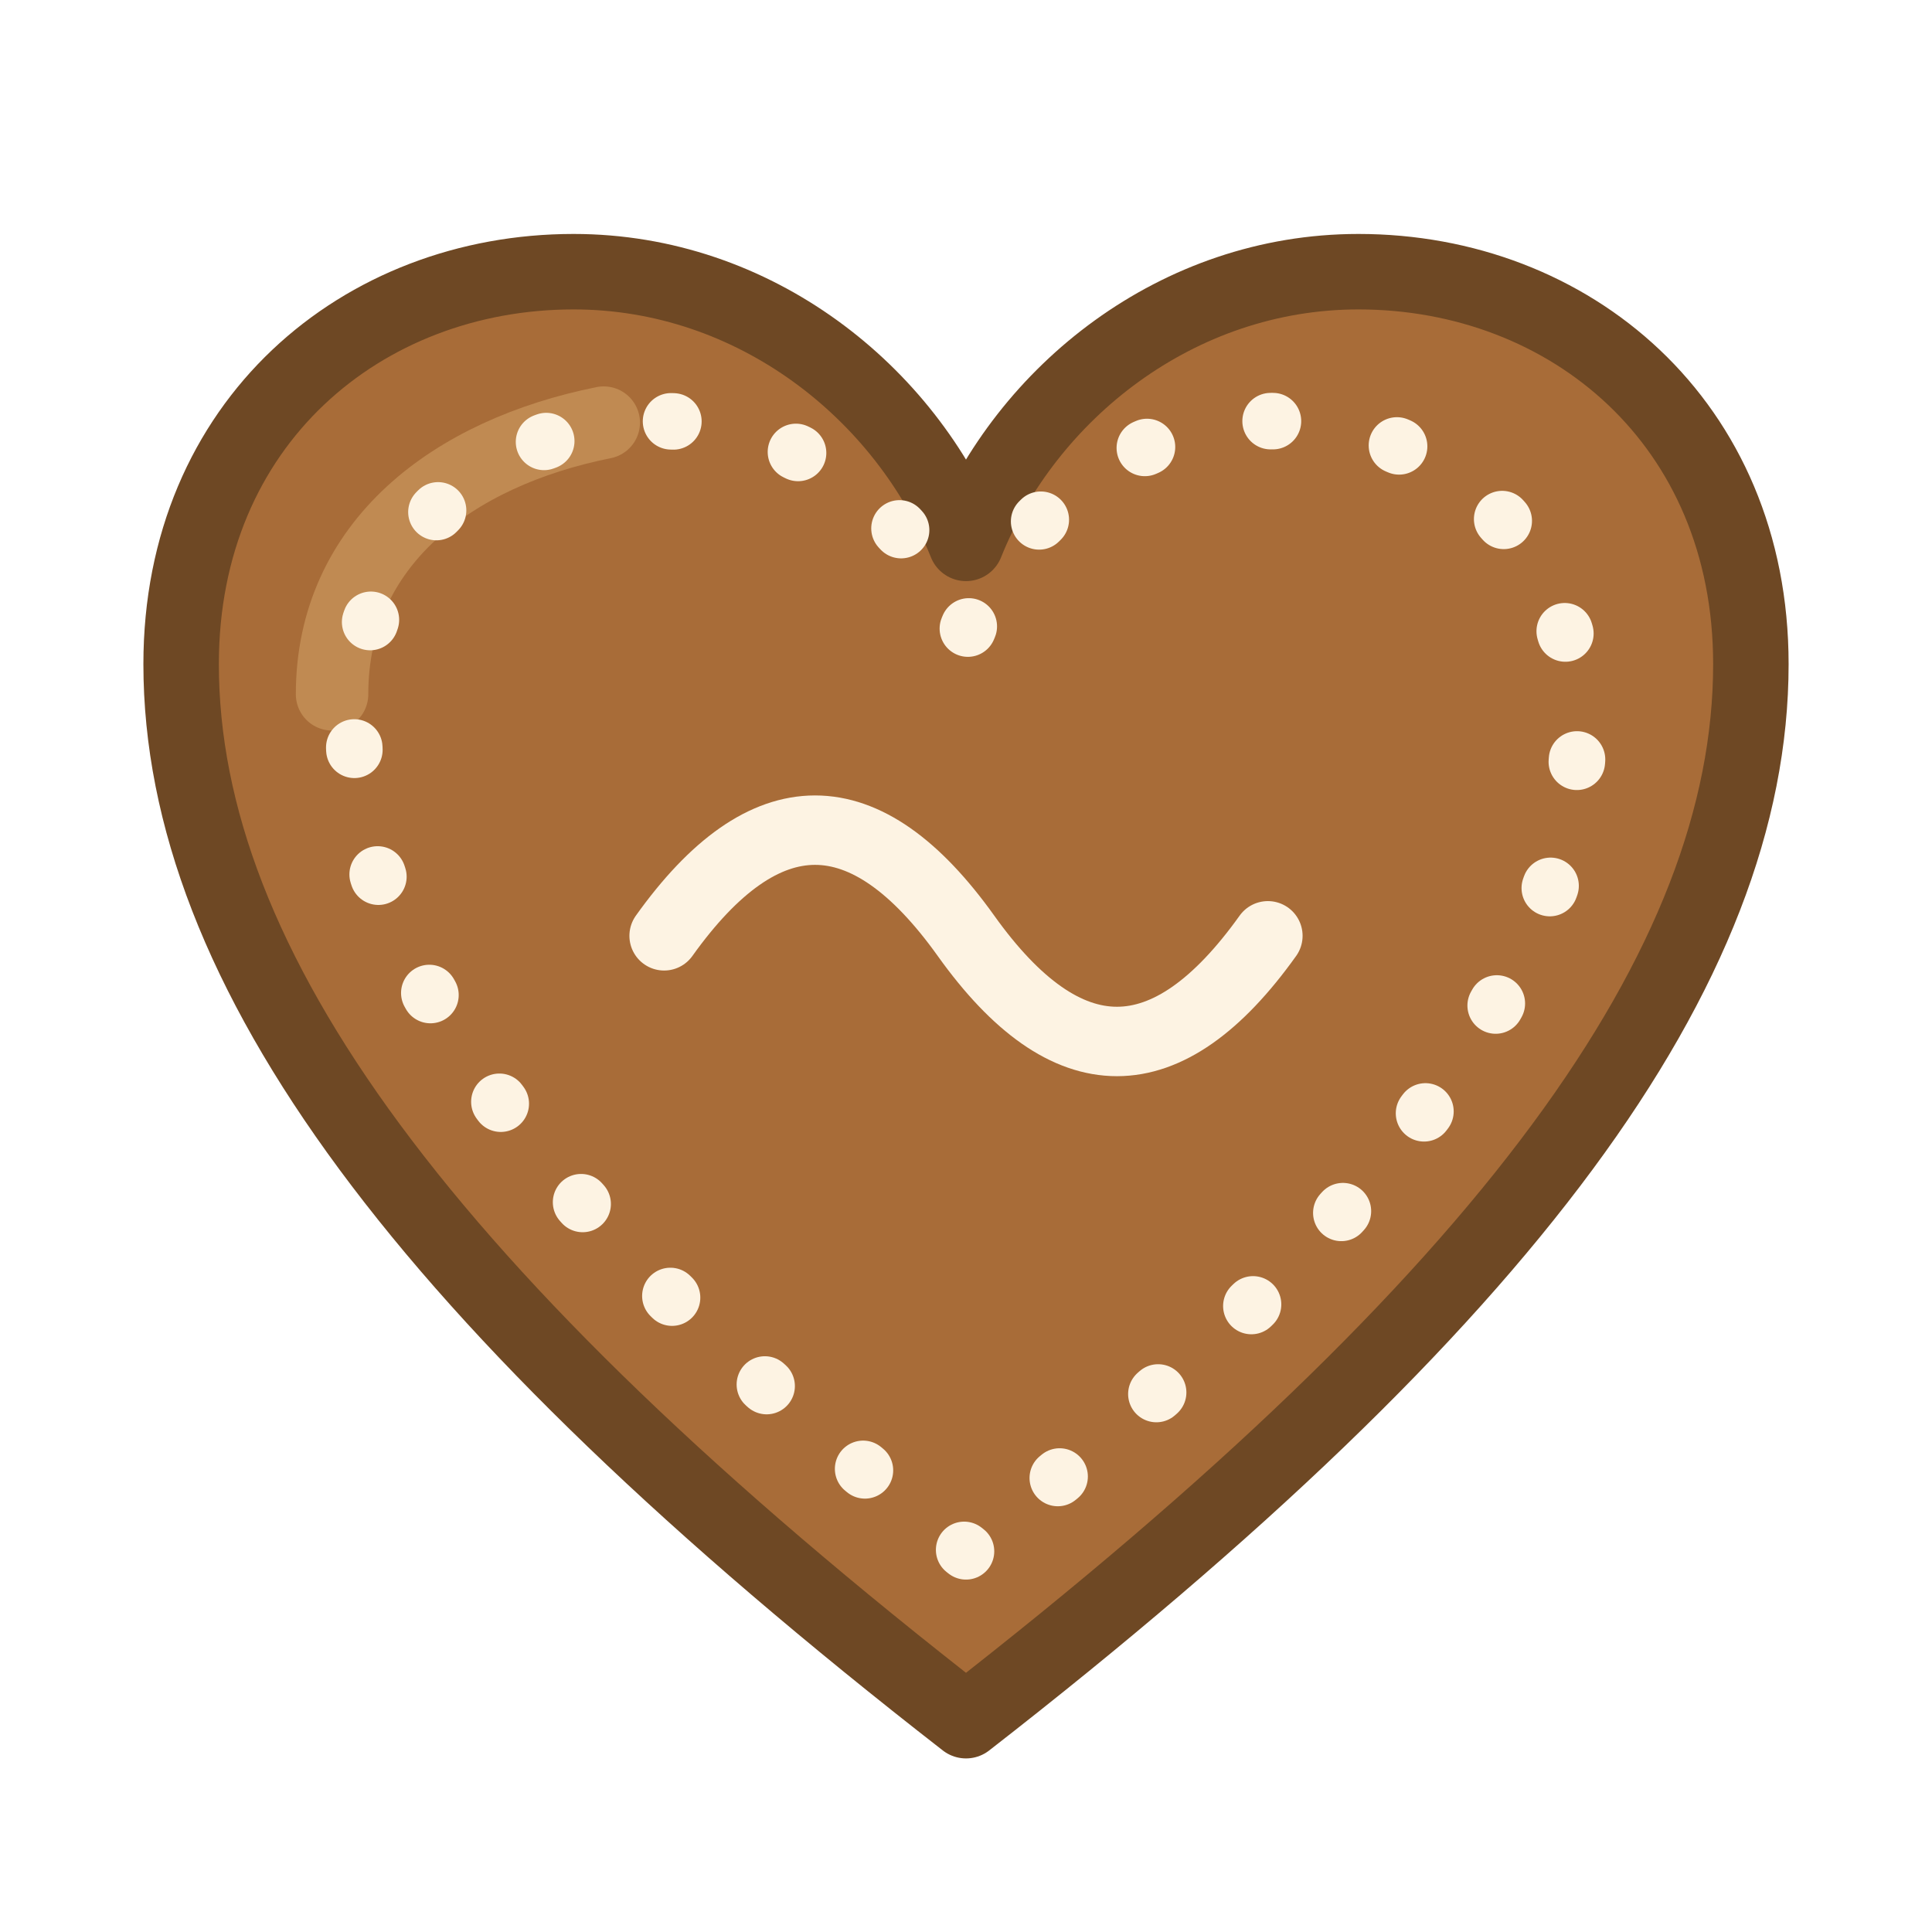
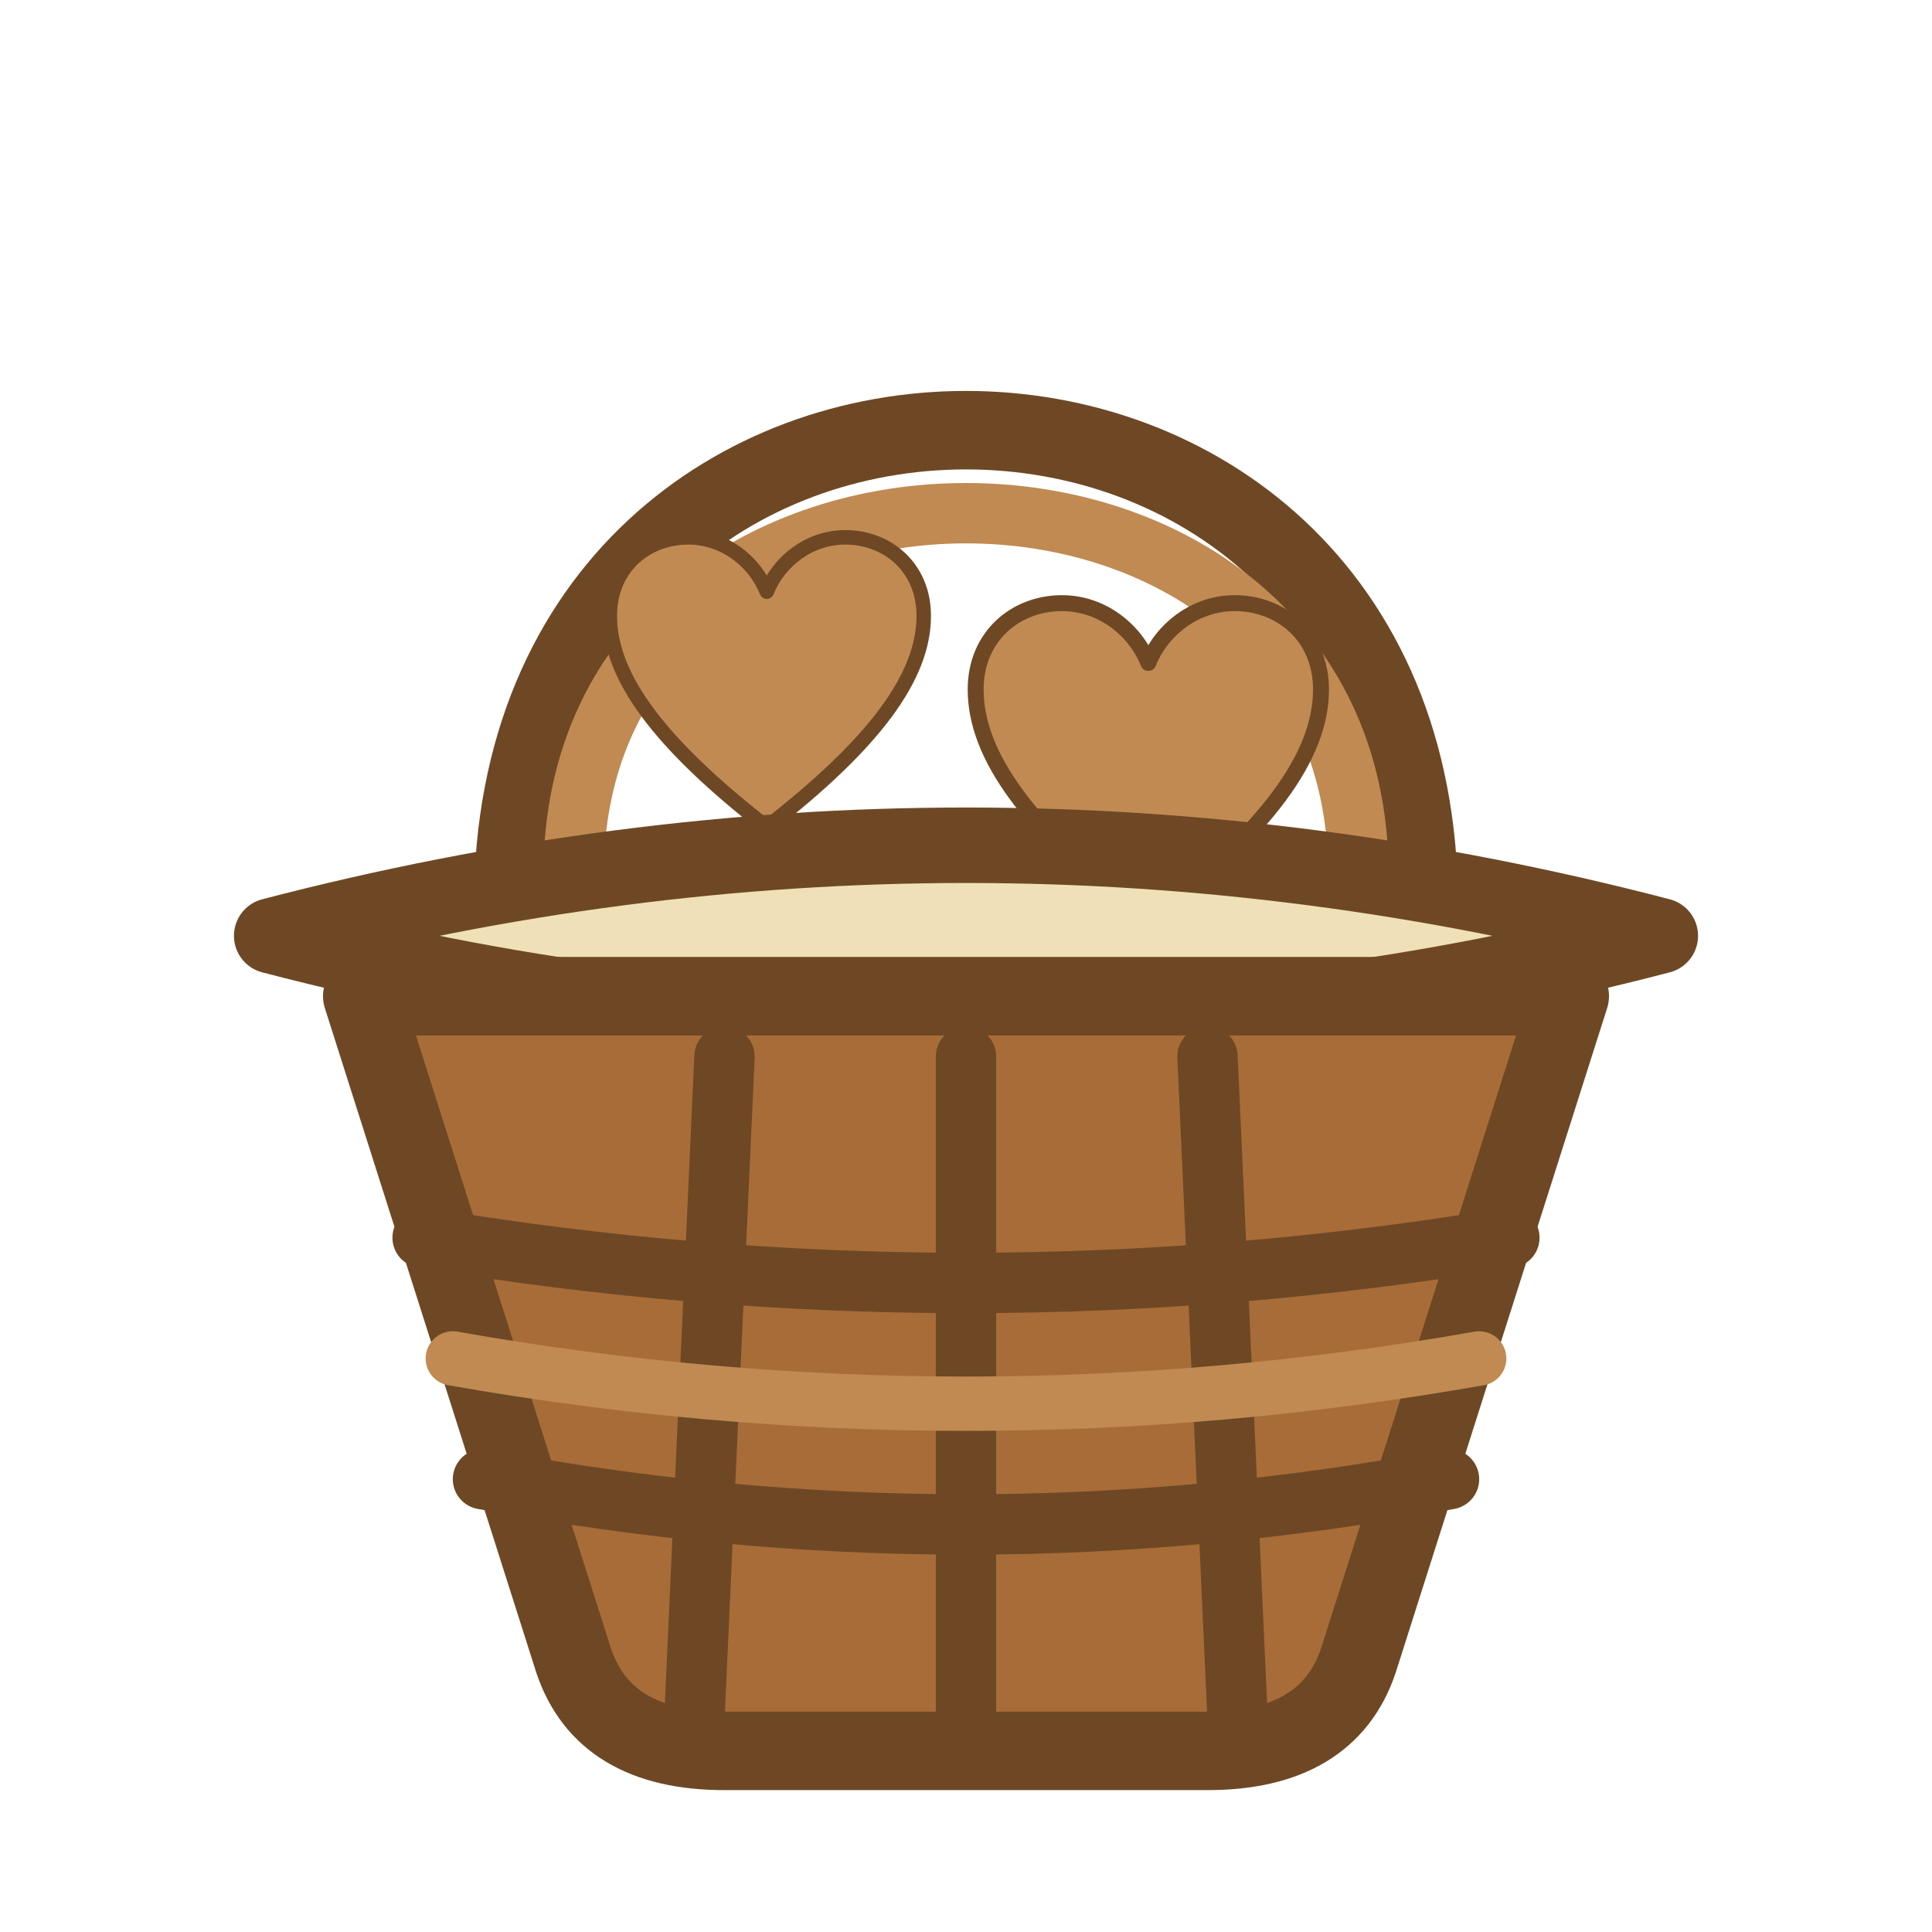
- <svg xmlns="http://www.w3.org/2000/svg" viewBox="0 0 64 64" role="img" aria-label="Piernik — toruńskie serce piernikowe">
-   <path d="M32 57 C 14 43 6 32 6 22 C 6 14 12 9 19 9 C 25 9 30 13 32 18 C 34 13 39 9 45 9 C 52 9 58 14 58 22 C 58 32 50 43 32 57 Z" fill="#a86c38" stroke="#6e4824" stroke-width="2.5" stroke-linejoin="round" />
-   <path d="M20 14 C 15 15 11 18 11 23" fill="none" stroke="#c08a52" stroke-width="2.4" stroke-linecap="round" />
-   <path d="M32 57 C 14 43 6 32 6 22 C 6 14 12 9 19 9 C 25 9 30 13 32 18 C 34 13 39 9 45 9 C 52 9 58 14 58 22 C 58 32 50 43 32 57 Z" fill="none" stroke="#fdf3e3" stroke-width="2.4" stroke-linecap="round" stroke-dasharray="0.1 5.4" transform="translate(32 31.5) scale(0.78) translate(-32 -31.5)" />
-   <path d="M22 31 q5 -7 10 0 t10 0" fill="none" stroke="#fdf3e3" stroke-width="2.3" stroke-linecap="round" />
+ <svg xmlns="http://www.w3.org/2000/svg" viewBox="0 0 64 64" role="img" aria-label="Kosz pierników — pomnik Piernikarki">
+   <path d="M17 30 C 17 9, 47 9, 47 30" fill="none" stroke="#6e4824" stroke-width="2.6" stroke-linecap="round" />
+   <path d="M19 29 C 19 13, 45 13, 45 29" fill="none" stroke="#c08a52" stroke-width="2" stroke-linecap="round" />
+   <path d="M32 57 C 14 43 6 32 6 22 C 6 14 12 9 19 9 C 25 9 30 13 32 18 C 34 13 39 9 45 9 C 52 9 58 14 58 22 C 58 32 50 43 32 57 Z" fill="#c08a52" stroke="#6e4824" stroke-width="2.4" stroke-linejoin="round" transform="translate(19 16) scale(0.2)" />
+   <path d="M32 57 C 14 43 6 32 6 22 C 6 14 12 9 19 9 C 25 9 30 13 32 18 C 34 13 39 9 45 9 C 52 9 58 14 58 22 C 58 32 50 43 32 57 Z" fill="#c08a52" stroke="#6e4824" stroke-width="2.4" stroke-linejoin="round" transform="translate(31 18) scale(0.22)" />
+   <path d="M9 31 Q32 25 55 31 Q32 37 9 31 Z" fill="#efe0b8" stroke="#6e4824" stroke-width="2.5" stroke-linejoin="round" />
+   <path d="M12 33 L52 33 L45 55 Q44 58 40 58 L24 58 Q20 58 19 55 Z" fill="#a86c38" stroke="#6e4824" stroke-width="2.6" stroke-linejoin="round" />
+   <path d="M24 35 L23 57 M32 35 L32 58 M40 35 L41 57" fill="none" stroke="#6e4824" stroke-width="2" stroke-linecap="round" />
+   <path d="M14 41 Q32 44 50 41 M16 49 Q32 52 48 49" fill="none" stroke="#6e4824" stroke-width="2" stroke-linecap="round" />
+   <path d="M15 45 Q32 48 49 45" fill="none" stroke="#c08a52" stroke-width="1.8" stroke-linecap="round" />
</svg>
